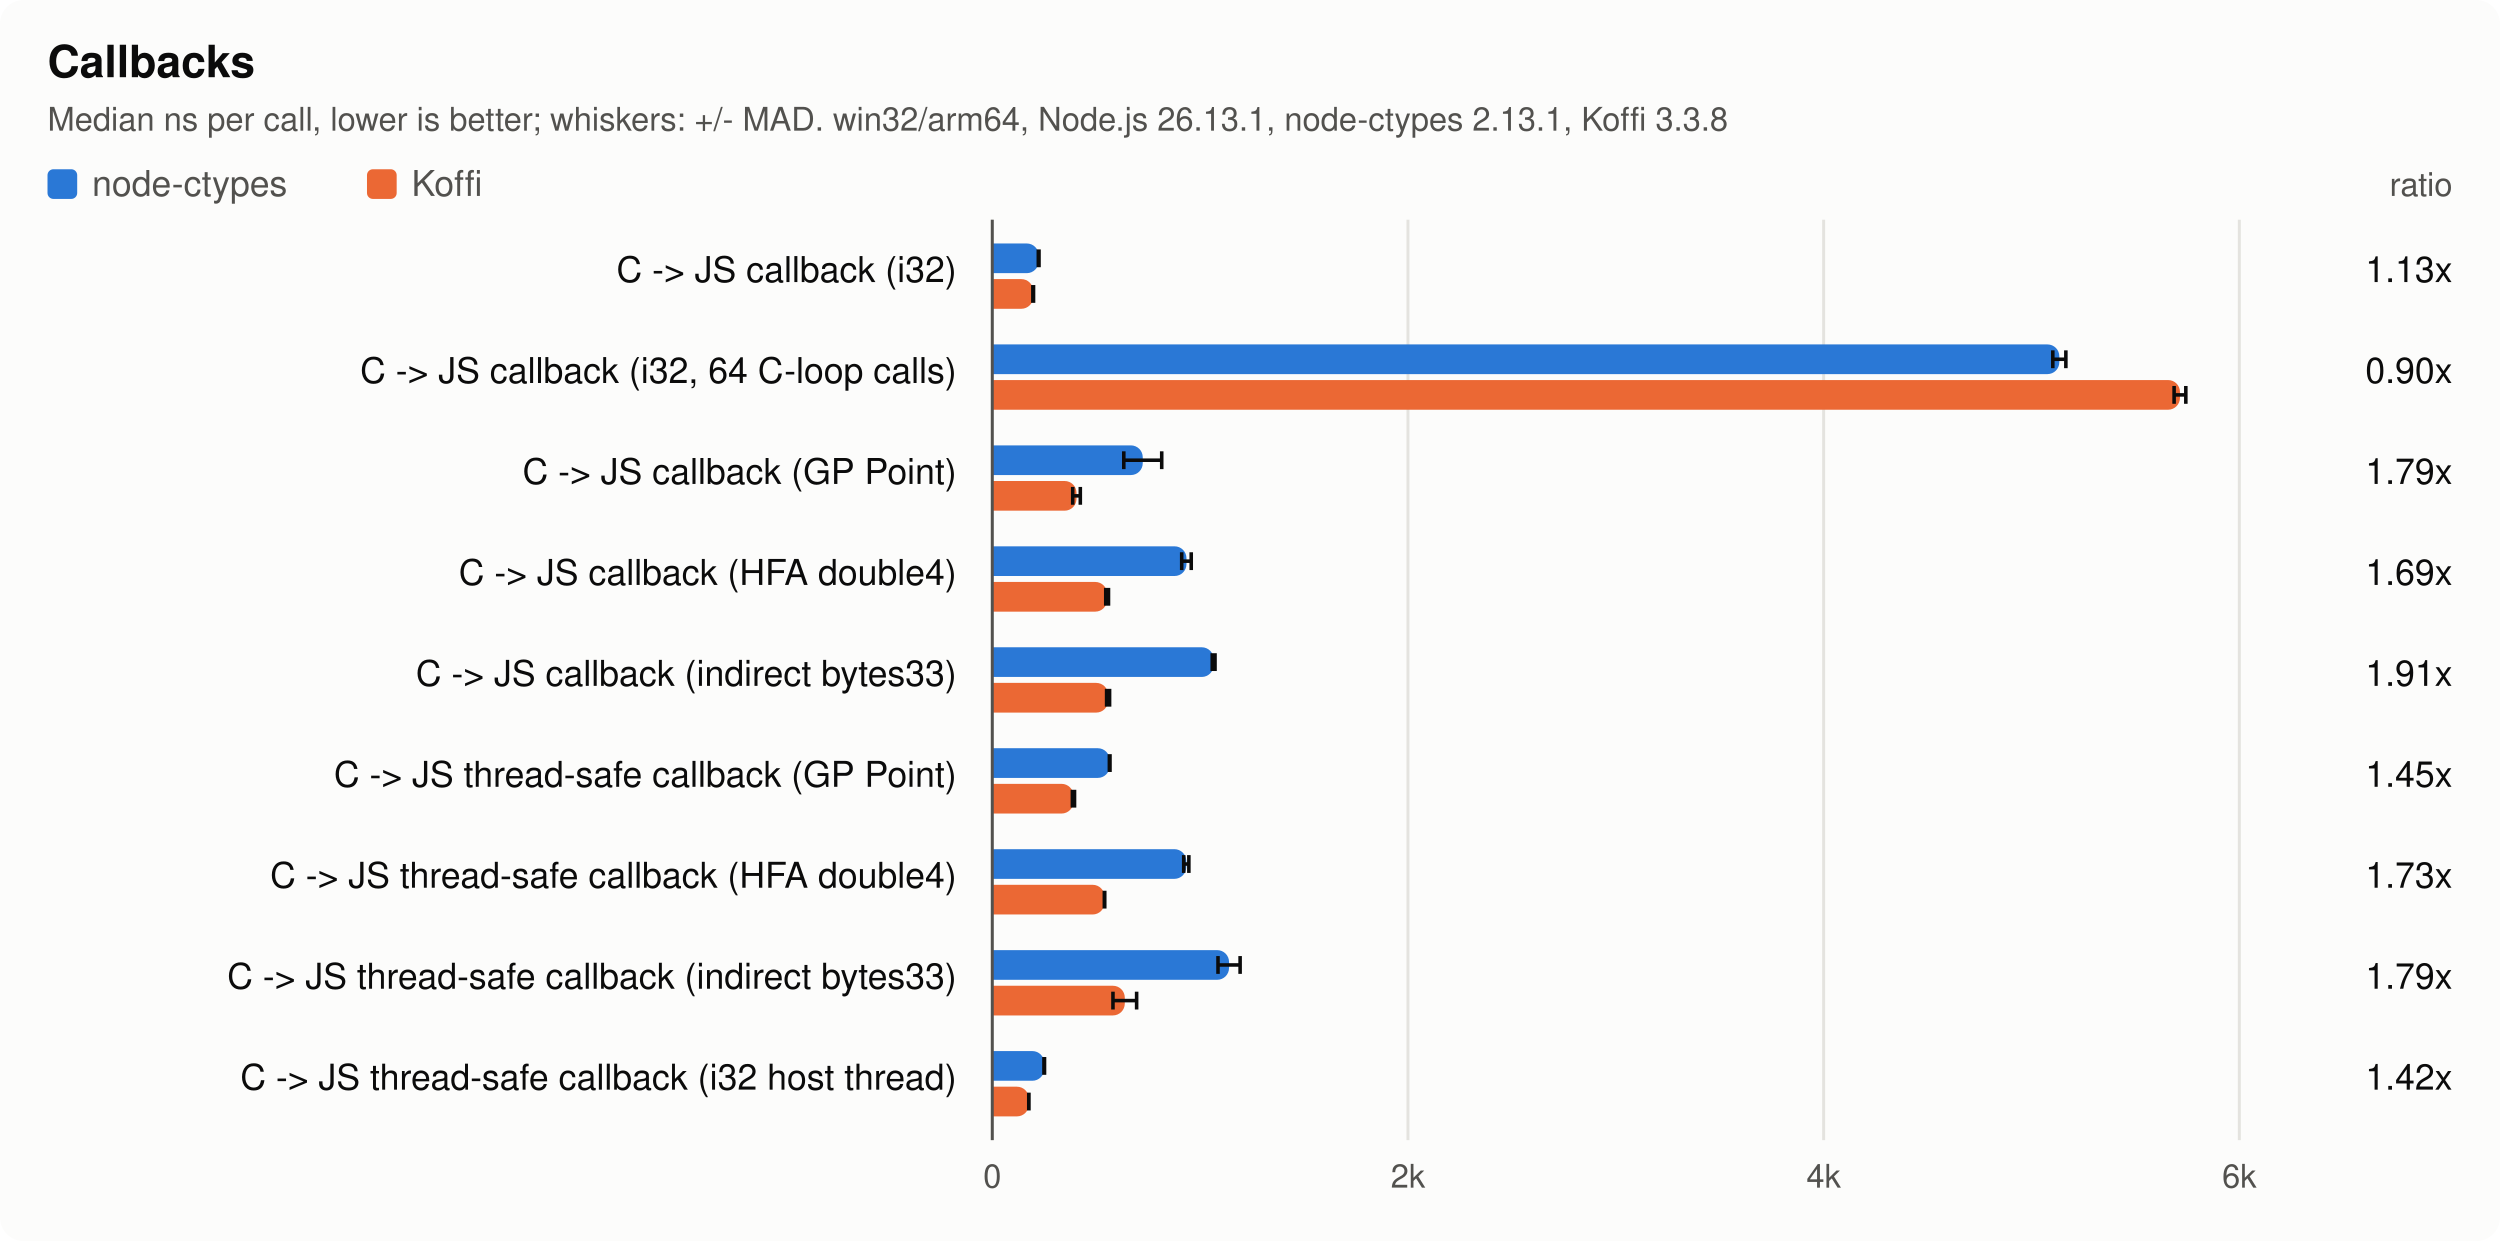
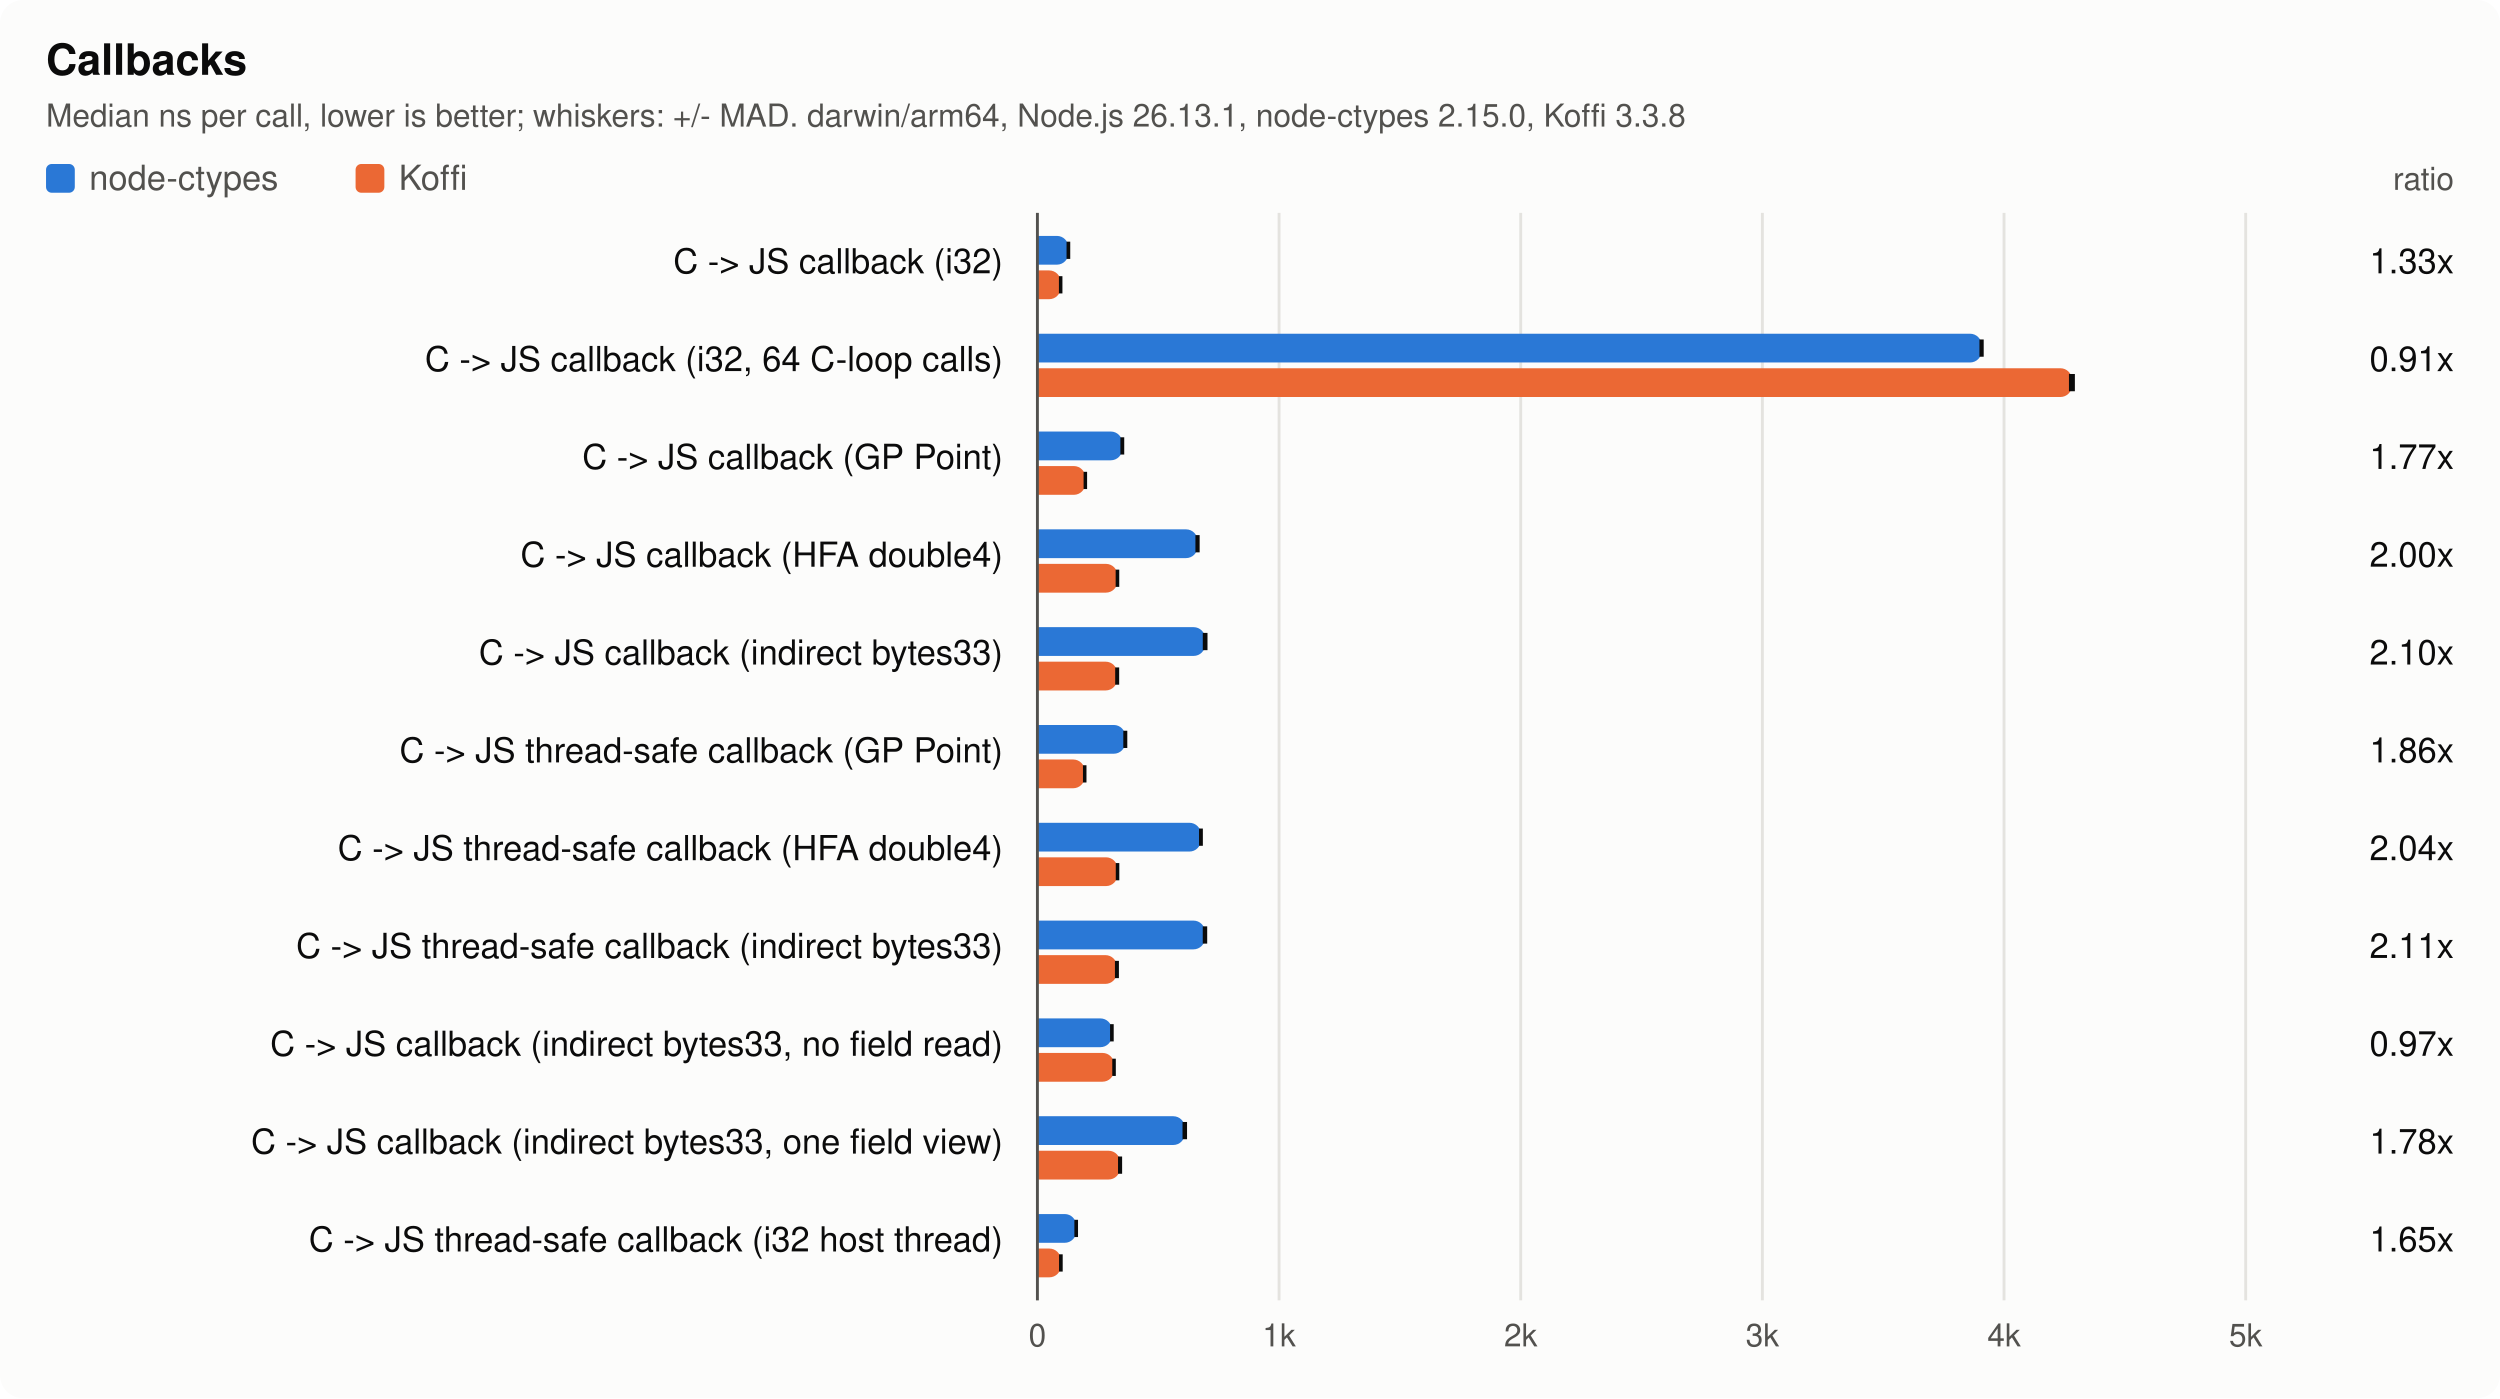
- <svg xmlns="http://www.w3.org/2000/svg" width="842" height="418" viewBox="0 0 842 418" role="img" aria-label="Callbacks: node-ctypes vs Koffi, ns per call">
+ <svg xmlns="http://www.w3.org/2000/svg" width="869" height="486" viewBox="0 0 869 486" role="img" aria-label="Callbacks: node-ctypes vs Koffi, ns per call">
  <style>
.surface { fill: #fcfcfb; } .primary { fill: #0b0b0b; } .secondary { fill: #52514e; }
.ctypes { fill: #2a78d6; } .other { fill: #eb6834; }
.grid { stroke: #e4e3df; stroke-width: 1; } .baseline { stroke: #52514e; stroke-width: 1; }
.whisker { stroke: #0b0b0b; stroke-width: 1.2; }
text { font: 12px -apple-system, BlinkMacSystemFont, "Segoe UI", Helvetica, Arial, sans-serif; }
.title { font-size: 15px; font-weight: 600; } .small { font-size: 11px; } .group { font-weight: 600; }
.value { font-variant-numeric: tabular-nums; }
@media (prefers-color-scheme: dark) {
  .surface { fill: #1a1a19; } .primary { fill: #f0efec; } .secondary { fill: #c3c2b7; }
  .ctypes { fill: #3987e5; } .other { fill: #d95926; }
  .grid { stroke: #383835; } .baseline { stroke: #c3c2b7; } .whisker { stroke: #f0efec; }
}
</style>
-   <rect class="surface" width="842" height="418" rx="8" />
+   <rect class="surface" width="869" height="486" rx="8" />
  <text class="primary title" x="16" y="26">Callbacks</text>
-   <text class="secondary small" x="16" y="44">Median ns per call, lower is better; whiskers: +/- MAD. win32/arm64, Node.js 26.13.1, node-ctypes 2.13.1, Koffi 3.3.8</text>
+   <text class="secondary small" x="16" y="44">Median ns per call, lower is better; whiskers: +/- MAD. darwin/arm64, Node.js 26.13.1, node-ctypes 2.15.0, Koffi 3.3.8</text>
  <rect class="ctypes" x="16" y="57" width="10" height="10" rx="2" />
  <text class="secondary" x="31" y="66">node-ctypes</text>
  <rect class="other" x="123.6" y="57" width="10" height="10" rx="2" />
  <text class="secondary" x="138.6" y="66">Koffi</text>
-   <text class="secondary small" x="826" y="66" text-anchor="end">ratio</text>
-   <line class="grid" x1="334.2" y1="74" x2="334.2" y2="384" />
-   <text class="secondary small value" x="334.2" y="400" text-anchor="middle">0</text>
-   <line class="grid" x1="474.2" y1="74" x2="474.2" y2="384" />
-   <text class="secondary small value" x="474.2" y="400" text-anchor="middle">2k</text>
-   <line class="grid" x1="614.2" y1="74" x2="614.2" y2="384" />
-   <text class="secondary small value" x="614.2" y="400" text-anchor="middle">4k</text>
-   <line class="grid" x1="754.2" y1="74" x2="754.2" y2="384" />
-   <text class="secondary small value" x="754.2" y="400" text-anchor="middle">6k</text>
-   <text class="primary" x="322.2" y="95" text-anchor="end">C -&gt; JS callback (i32)</text>
-   <path class="ctypes" d="M334.2,82h11.621a4,4 0 0 1 4,4v2a4,4 0 0 1 -4,4h-11.621z" />
-   <path class="whisker" d="M349.703,87H349.938M349.703,84v6M349.938,84v6" />
-   <path class="other" d="M334.2,94h9.783a4,4 0 0 1 4,4v2a4,4 0 0 1 -4,4h-9.783z" />
-   <path class="whisker" d="M347.87,99H348.096M347.87,96v6M348.096,96v6" />
-   <text class="primary value" x="826" y="95" text-anchor="end">1.13x</text>
-   <text class="primary" x="322.2" y="129" text-anchor="end">C -&gt; JS callback (i32, 64 C-loop calls)</text>
-   <path class="ctypes" d="M334.2,116h355.382a4,4 0 0 1 4,4v2a4,4 0 0 1 -4,4h-355.382z" />
-   <path class="whisker" d="M691.383,121H695.78M691.383,118v6M695.78,118v6" />
-   <path class="other" d="M334.2,128h396.012a4,4 0 0 1 4,4v2a4,4 0 0 1 -4,4h-396.012z" />
-   <path class="whisker" d="M732.241,133H736.183M732.241,130v6M736.183,130v6" />
-   <text class="primary value" x="826" y="129" text-anchor="end">0.90x</text>
-   <text class="primary" x="322.2" y="163" text-anchor="end">C -&gt; JS callback (GP Point)</text>
-   <path class="ctypes" d="M334.2,150h46.679a4,4 0 0 1 4,4v2a4,4 0 0 1 -4,4h-46.679z" />
-   <path class="whisker" d="M378.492,155H391.265M378.492,152v6M391.265,152v6" />
-   <path class="other" d="M334.2,162h24.368a4,4 0 0 1 4,4v2a4,4 0 0 1 -4,4h-24.368z" />
-   <path class="whisker" d="M361.287,167H363.849M361.287,164v6M363.849,164v6" />
-   <text class="primary value" x="826" y="163" text-anchor="end">1.79x</text>
-   <text class="primary" x="322.2" y="197" text-anchor="end">C -&gt; JS callback (HFA double4)</text>
-   <path class="ctypes" d="M334.2,184h61.401a4,4 0 0 1 4,4v2a4,4 0 0 1 -4,4h-61.401z" />
-   <path class="whisker" d="M397.995,189H401.206M397.995,186v6M401.206,186v6" />
-   <path class="other" d="M334.2,196h34.68a4,4 0 0 1 4,4v2a4,4 0 0 1 -4,4h-34.68z" />
-   <path class="whisker" d="M372.417,201H373.343M372.417,198v6M373.343,198v6" />
-   <text class="primary value" x="826" y="197" text-anchor="end">1.69x</text>
-   <text class="primary" x="322.2" y="231" text-anchor="end">C -&gt; JS callback (indirect bytes33)</text>
-   <path class="ctypes" d="M334.2,218h70.55a4,4 0 0 1 4,4v2a4,4 0 0 1 -4,4h-70.55z" />
-   <path class="whisker" d="M408.28,223H409.22M408.28,220v6M409.22,220v6" />
-   <path class="other" d="M334.2,230h35.007a4,4 0 0 1 4,4v2a4,4 0 0 1 -4,4h-35.007z" />
-   <path class="whisker" d="M372.706,235H373.708M372.706,232v6M373.708,232v6" />
-   <text class="primary value" x="826" y="231" text-anchor="end">1.91x</text>
-   <text class="primary" x="322.2" y="265" text-anchor="end">C -&gt; JS thread-safe callback (GP Point)</text>
-   <path class="ctypes" d="M334.2,252h35.541a4,4 0 0 1 4,4v2a4,4 0 0 1 -4,4h-35.541z" />
-   <path class="whisker" d="M373.634,257H373.847M373.634,254v6M373.847,254v6" />
-   <path class="other" d="M334.2,264h23.339a4,4 0 0 1 4,4v2a4,4 0 0 1 -4,4h-23.339z" />
-   <path class="whisker" d="M361.175,269H361.902M361.175,266v6M361.902,266v6" />
-   <text class="primary value" x="826" y="265" text-anchor="end">1.45x</text>
-   <text class="primary" x="322.2" y="299" text-anchor="end">C -&gt; JS thread-safe callback (HFA double4)</text>
-   <path class="ctypes" d="M334.2,286h61.341a4,4 0 0 1 4,4v2a4,4 0 0 1 -4,4h-61.341z" />
-   <path class="whisker" d="M398.674,291H400.408M398.674,288v6M400.408,288v6" />
-   <path class="other" d="M334.2,298h33.81a4,4 0 0 1 4,4v2a4,4 0 0 1 -4,4h-33.81z" />
-   <path class="whisker" d="M371.94,303H372.079M371.94,300v6M372.079,300v6" />
-   <text class="primary value" x="826" y="299" text-anchor="end">1.73x</text>
-   <text class="primary" x="322.2" y="333" text-anchor="end">C -&gt; JS thread-safe callback (indirect bytes33)</text>
-   <path class="ctypes" d="M334.2,320h75.747a4,4 0 0 1 4,4v2a4,4 0 0 1 -4,4h-75.747z" />
-   <path class="whisker" d="M410.222,325H417.671M410.222,322v6M417.671,322v6" />
-   <path class="other" d="M334.2,332h40.631a4,4 0 0 1 4,4v2a4,4 0 0 1 -4,4h-40.631z" />
-   <path class="whisker" d="M374.846,337H382.816M374.846,334v6M382.816,334v6" />
-   <text class="primary value" x="826" y="333" text-anchor="end">1.79x</text>
-   <text class="primary" x="322.2" y="367" text-anchor="end">C -&gt; JS thread-safe callback (i32 host thread)</text>
-   <path class="ctypes" d="M334.2,354h13.499a4,4 0 0 1 4,4v2a4,4 0 0 1 -4,4h-13.499z" />
-   <path class="whisker" d="M351.603,359H351.795M351.603,356v6M351.795,356v6" />
-   <path class="other" d="M334.2,366h8.313a4,4 0 0 1 4,4v2a4,4 0 0 1 -4,4h-8.313z" />
-   <path class="whisker" d="M346.484,371H346.542M346.484,368v6M346.542,368v6" />
-   <text class="primary value" x="826" y="367" text-anchor="end">1.42x</text>
-   <line class="baseline" x1="334.2" y1="74" x2="334.2" y2="384" />
+   <text class="secondary small" x="853" y="66" text-anchor="end">ratio</text>
+   <line class="grid" x1="360.6" y1="74" x2="360.6" y2="452" />
+   <text class="secondary small value" x="360.6" y="468" text-anchor="middle">0</text>
+   <line class="grid" x1="444.6" y1="74" x2="444.6" y2="452" />
+   <text class="secondary small value" x="444.6" y="468" text-anchor="middle">1k</text>
+   <line class="grid" x1="528.6" y1="74" x2="528.6" y2="452" />
+   <text class="secondary small value" x="528.6" y="468" text-anchor="middle">2k</text>
+   <line class="grid" x1="612.6" y1="74" x2="612.6" y2="452" />
+   <text class="secondary small value" x="612.6" y="468" text-anchor="middle">3k</text>
+   <line class="grid" x1="696.6" y1="74" x2="696.6" y2="452" />
+   <text class="secondary small value" x="696.6" y="468" text-anchor="middle">4k</text>
+   <line class="grid" x1="780.6" y1="74" x2="780.6" y2="452" />
+   <text class="secondary small value" x="780.6" y="468" text-anchor="middle">5k</text>
+   <text class="primary" x="348.6" y="95" text-anchor="end">C -&gt; JS callback (i32)</text>
+   <path class="ctypes" d="M360.6,82h6.774a4,4 0 0 1 4,4v2a4,4 0 0 1 -4,4h-6.774z" />
+   <path class="whisker" d="M371.332,87H371.416M371.332,84v6M371.416,84v6" />
+   <path class="other" d="M360.6,94h4.091a4,4 0 0 1 4,4v2a4,4 0 0 1 -4,4h-4.091z" />
+   <path class="whisker" d="M368.683,99H368.7M368.683,96v6M368.7,96v6" />
+   <text class="primary value" x="853" y="95" text-anchor="end">1.33x</text>
+   <text class="primary" x="348.6" y="129" text-anchor="end">C -&gt; JS callback (i32, 64 C-loop calls)</text>
+   <path class="ctypes" d="M360.6,116h324.195a4,4 0 0 1 4,4v2a4,4 0 0 1 -4,4h-324.195z" />
+   <path class="whisker" d="M688.655,121H688.935M688.655,118v6M688.935,118v6" />
+   <path class="other" d="M360.6,128h355.6a4,4 0 0 1 4,4v2a4,4 0 0 1 -4,4h-355.6z" />
+   <path class="whisker" d="M719.77,133H720.629M719.77,130v6M720.629,130v6" />
+   <text class="primary value" x="853" y="129" text-anchor="end">0.91x</text>
+   <text class="primary" x="348.6" y="163" text-anchor="end">C -&gt; JS callback (GP Point)</text>
+   <path class="ctypes" d="M360.6,150h25.515a4,4 0 0 1 4,4v2a4,4 0 0 1 -4,4h-25.515z" />
+   <path class="whisker" d="M390.045,155H390.185M390.045,152v6M390.185,152v6" />
+   <path class="other" d="M360.6,162h12.668a4,4 0 0 1 4,4v2a4,4 0 0 1 -4,4h-12.668z" />
+   <path class="whisker" d="M377.26,167H377.275M377.26,164v6M377.275,164v6" />
+   <text class="primary value" x="853" y="163" text-anchor="end">1.77x</text>
+   <text class="primary" x="348.6" y="197" text-anchor="end">C -&gt; JS callback (HFA double4)</text>
+   <path class="ctypes" d="M360.6,184h51.664a4,4 0 0 1 4,4v2a4,4 0 0 1 -4,4h-51.664z" />
+   <path class="whisker" d="M416.132,189H416.397M416.132,186v6M416.397,186v6" />
+   <path class="other" d="M360.6,196h23.828a4,4 0 0 1 4,4v2a4,4 0 0 1 -4,4h-23.828z" />
+   <path class="whisker" d="M388.402,201H388.454M388.402,198v6M388.454,198v6" />
+   <text class="primary value" x="853" y="197" text-anchor="end">2.00x</text>
+   <text class="primary" x="348.6" y="231" text-anchor="end">C -&gt; JS callback (indirect bytes33)</text>
+   <path class="ctypes" d="M360.6,218h54.307a4,4 0 0 1 4,4v2a4,4 0 0 1 -4,4h-54.307z" />
+   <path class="whisker" d="M418.688,223H419.126M418.688,220v6M419.126,220v6" />
+   <path class="other" d="M360.6,230h23.733a4,4 0 0 1 4,4v2a4,4 0 0 1 -4,4h-23.733z" />
+   <path class="whisker" d="M388.24,235H388.425M388.24,232v6M388.425,232v6" />
+   <text class="primary value" x="853" y="231" text-anchor="end">2.10x</text>
+   <text class="primary" x="348.6" y="265" text-anchor="end">C -&gt; JS thread-safe callback (GP Point)</text>
+   <path class="ctypes" d="M360.6,252h26.553a4,4 0 0 1 4,4v2a4,4 0 0 1 -4,4h-26.553z" />
+   <path class="whisker" d="M391.059,257H391.248M391.059,254v6M391.248,254v6" />
+   <path class="other" d="M360.6,264h12.446a4,4 0 0 1 4,4v2a4,4 0 0 1 -4,4h-12.446z" />
+   <path class="whisker" d="M377.034,269H377.059M377.034,266v6M377.059,266v6" />
+   <text class="primary value" x="853" y="265" text-anchor="end">1.86x</text>
+   <text class="primary" x="348.6" y="299" text-anchor="end">C -&gt; JS thread-safe callback (HFA double4)</text>
+   <path class="ctypes" d="M360.6,286h52.846a4,4 0 0 1 4,4v2a4,4 0 0 1 -4,4h-52.846z" />
+   <path class="whisker" d="M417.379,291H417.514M417.379,288v6M417.514,288v6" />
+   <path class="other" d="M360.6,298h23.858a4,4 0 0 1 4,4v2a4,4 0 0 1 -4,4h-23.858z" />
+   <path class="whisker" d="M388.441,303H388.474M388.441,300v6M388.474,300v6" />
+   <text class="primary value" x="853" y="299" text-anchor="end">2.04x</text>
+   <text class="primary" x="348.6" y="333" text-anchor="end">C -&gt; JS thread-safe callback (indirect bytes33)</text>
+   <path class="ctypes" d="M360.6,320h54.249a4,4 0 0 1 4,4v2a4,4 0 0 1 -4,4h-54.249z" />
+   <path class="whisker" d="M418.676,325H419.022M418.676,322v6M419.022,322v6" />
+   <path class="other" d="M360.6,332h23.644a4,4 0 0 1 4,4v2a4,4 0 0 1 -4,4h-23.644z" />
+   <path class="whisker" d="M388.153,337H388.335M388.153,334v6M388.335,334v6" />
+   <text class="primary value" x="853" y="333" text-anchor="end">2.11x</text>
+   <text class="primary" x="348.6" y="367" text-anchor="end">C -&gt; JS callback (indirect bytes33, no field read)</text>
+   <path class="ctypes" d="M360.6,354h21.892a4,4 0 0 1 4,4v2a4,4 0 0 1 -4,4h-21.892z" />
+   <path class="whisker" d="M386.458,359H386.525M386.458,356v6M386.525,356v6" />
+   <path class="other" d="M360.6,366h22.642a4,4 0 0 1 4,4v2a4,4 0 0 1 -4,4h-22.642z" />
+   <path class="whisker" d="M387.226,371H387.257M387.226,368v6M387.257,368v6" />
+   <text class="primary value" x="853" y="367" text-anchor="end">0.97x</text>
+   <text class="primary" x="348.6" y="401" text-anchor="end">C -&gt; JS callback (indirect bytes33, one field view)</text>
+   <path class="ctypes" d="M360.6,388h47.23a4,4 0 0 1 4,4v2a4,4 0 0 1 -4,4h-47.23z" />
+   <path class="whisker" d="M411.643,393H412.017M411.643,390v6M412.017,390v6" />
+   <path class="other" d="M360.6,400h24.736a4,4 0 0 1 4,4v2a4,4 0 0 1 -4,4h-24.736z" />
+   <path class="whisker" d="M389.224,405H389.448M389.224,402v6M389.448,402v6" />
+   <text class="primary value" x="853" y="401" text-anchor="end">1.78x</text>
+   <text class="primary" x="348.6" y="435" text-anchor="end">C -&gt; JS thread-safe callback (i32 host thread)</text>
+   <path class="ctypes" d="M360.6,422h9.488a4,4 0 0 1 4,4v2a4,4 0 0 1 -4,4h-9.488z" />
+   <path class="whisker" d="M374.055,427H374.121M374.055,424v6M374.121,424v6" />
+   <path class="other" d="M360.6,434h4.159a4,4 0 0 1 4,4v2a4,4 0 0 1 -4,4h-4.159z" />
+   <path class="whisker" d="M368.723,439H368.794M368.723,436v6M368.794,436v6" />
+   <text class="primary value" x="853" y="435" text-anchor="end">1.65x</text>
+   <line class="baseline" x1="360.6" y1="74" x2="360.6" y2="452" />
</svg>
